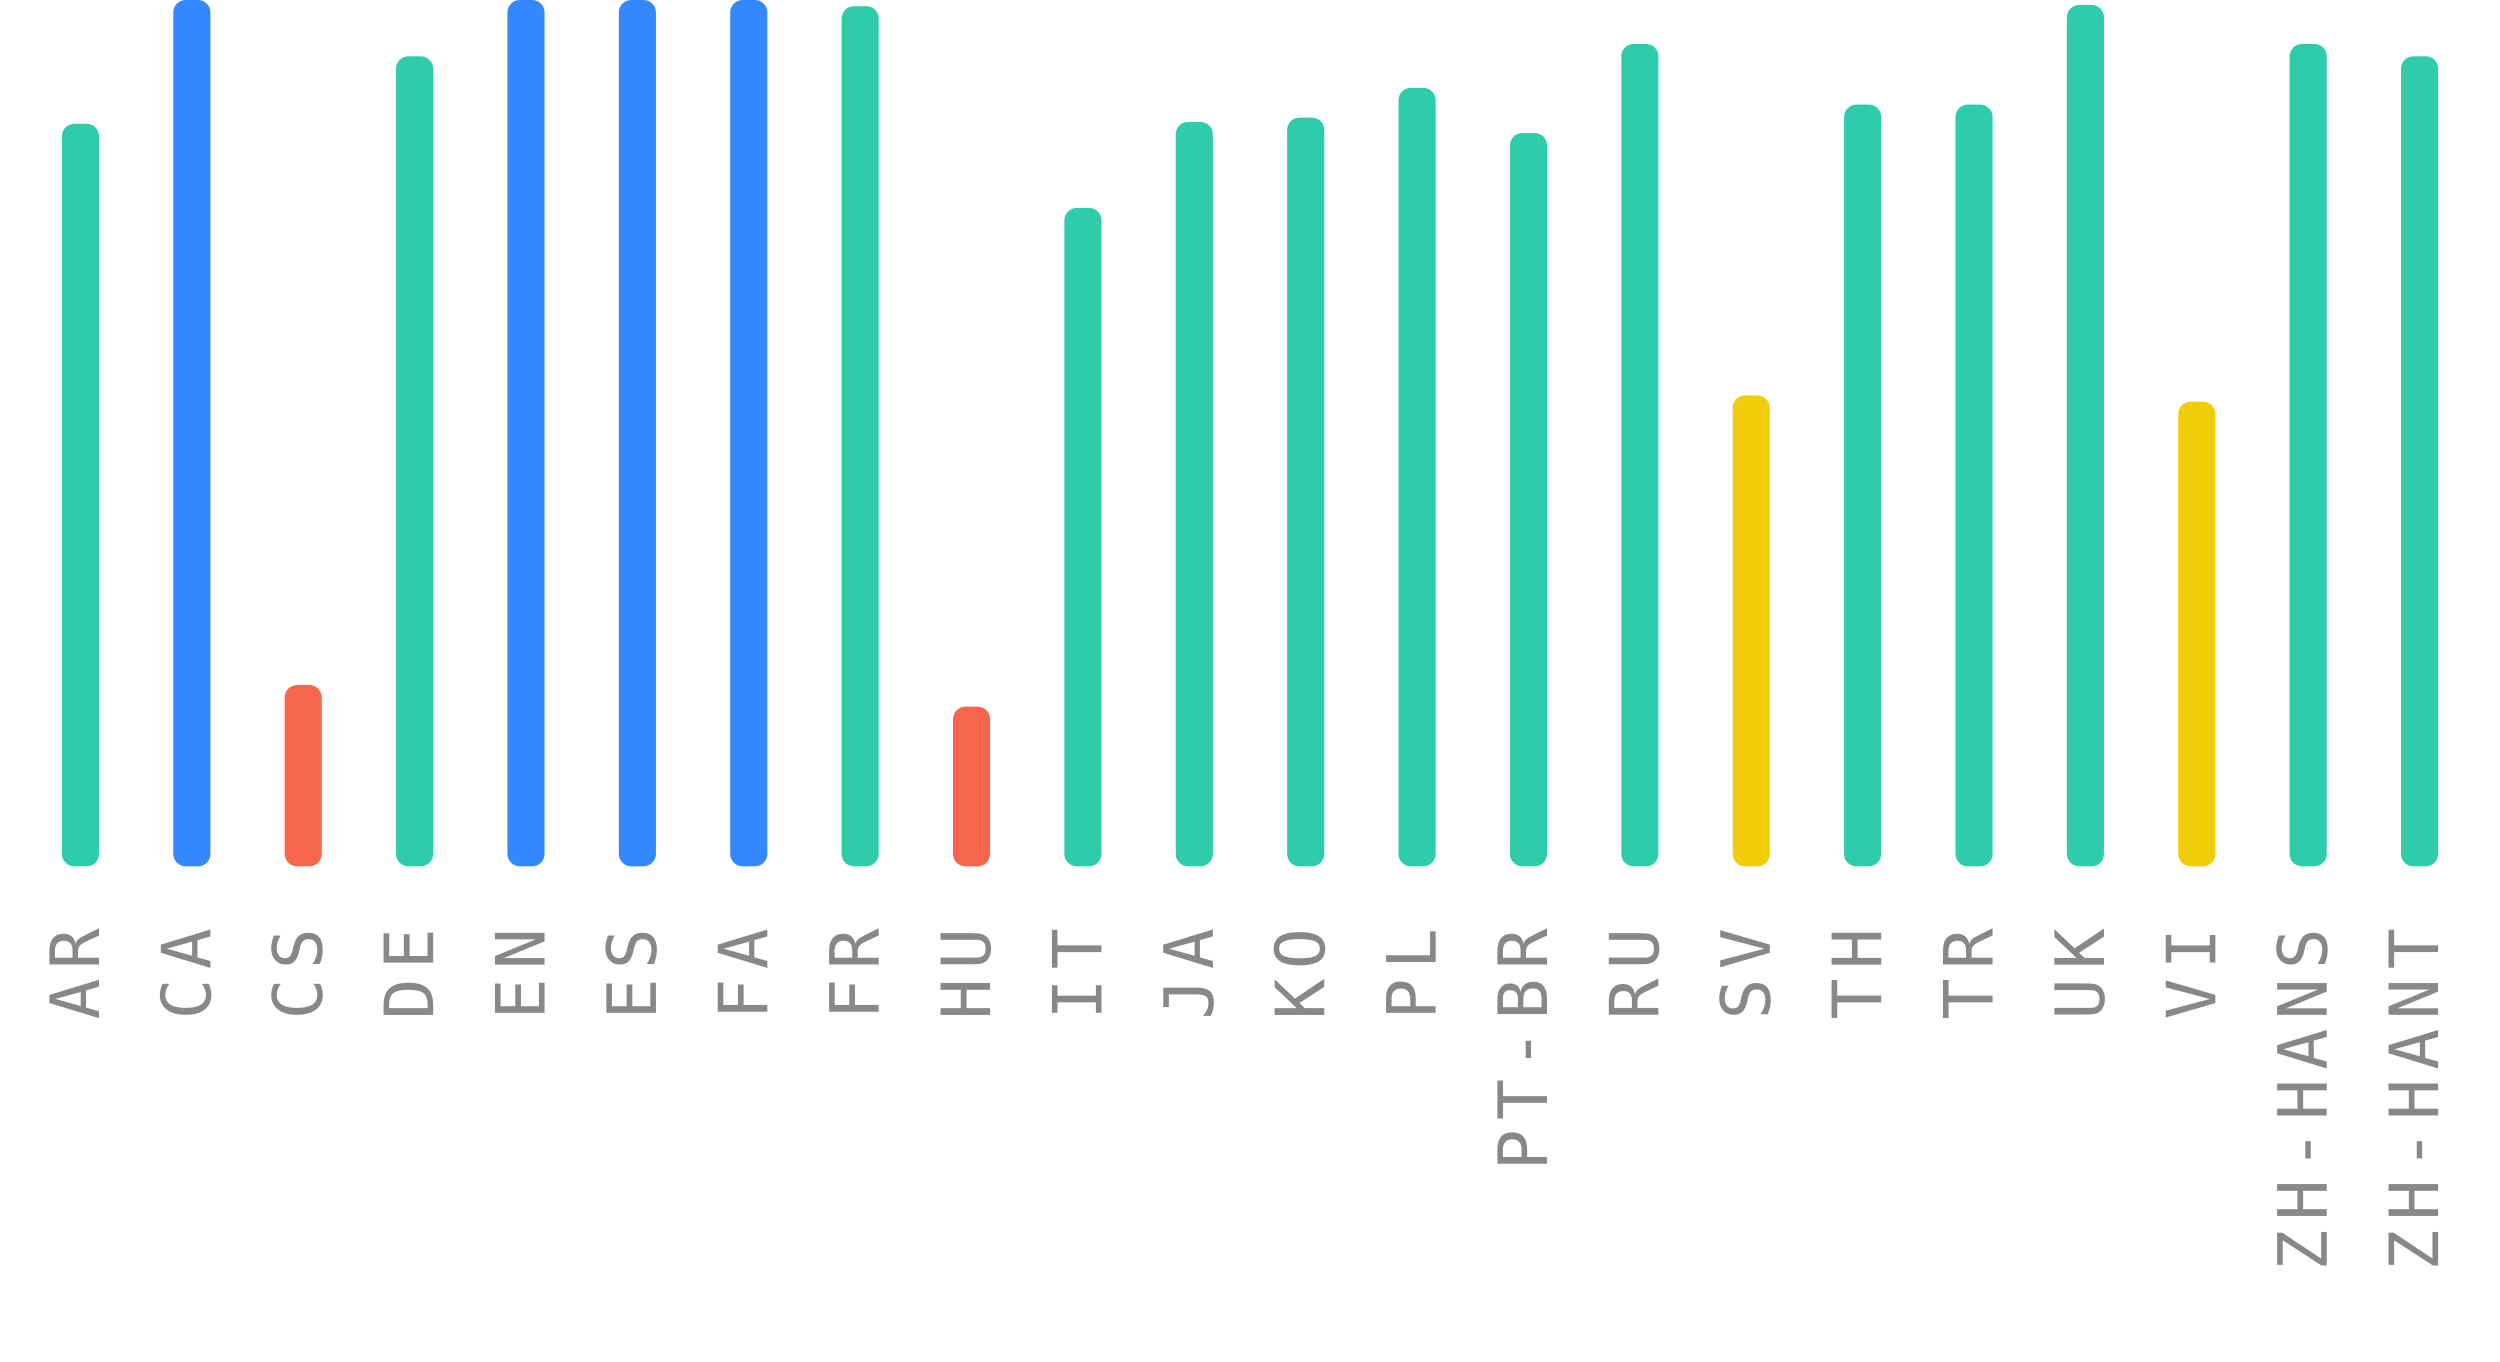
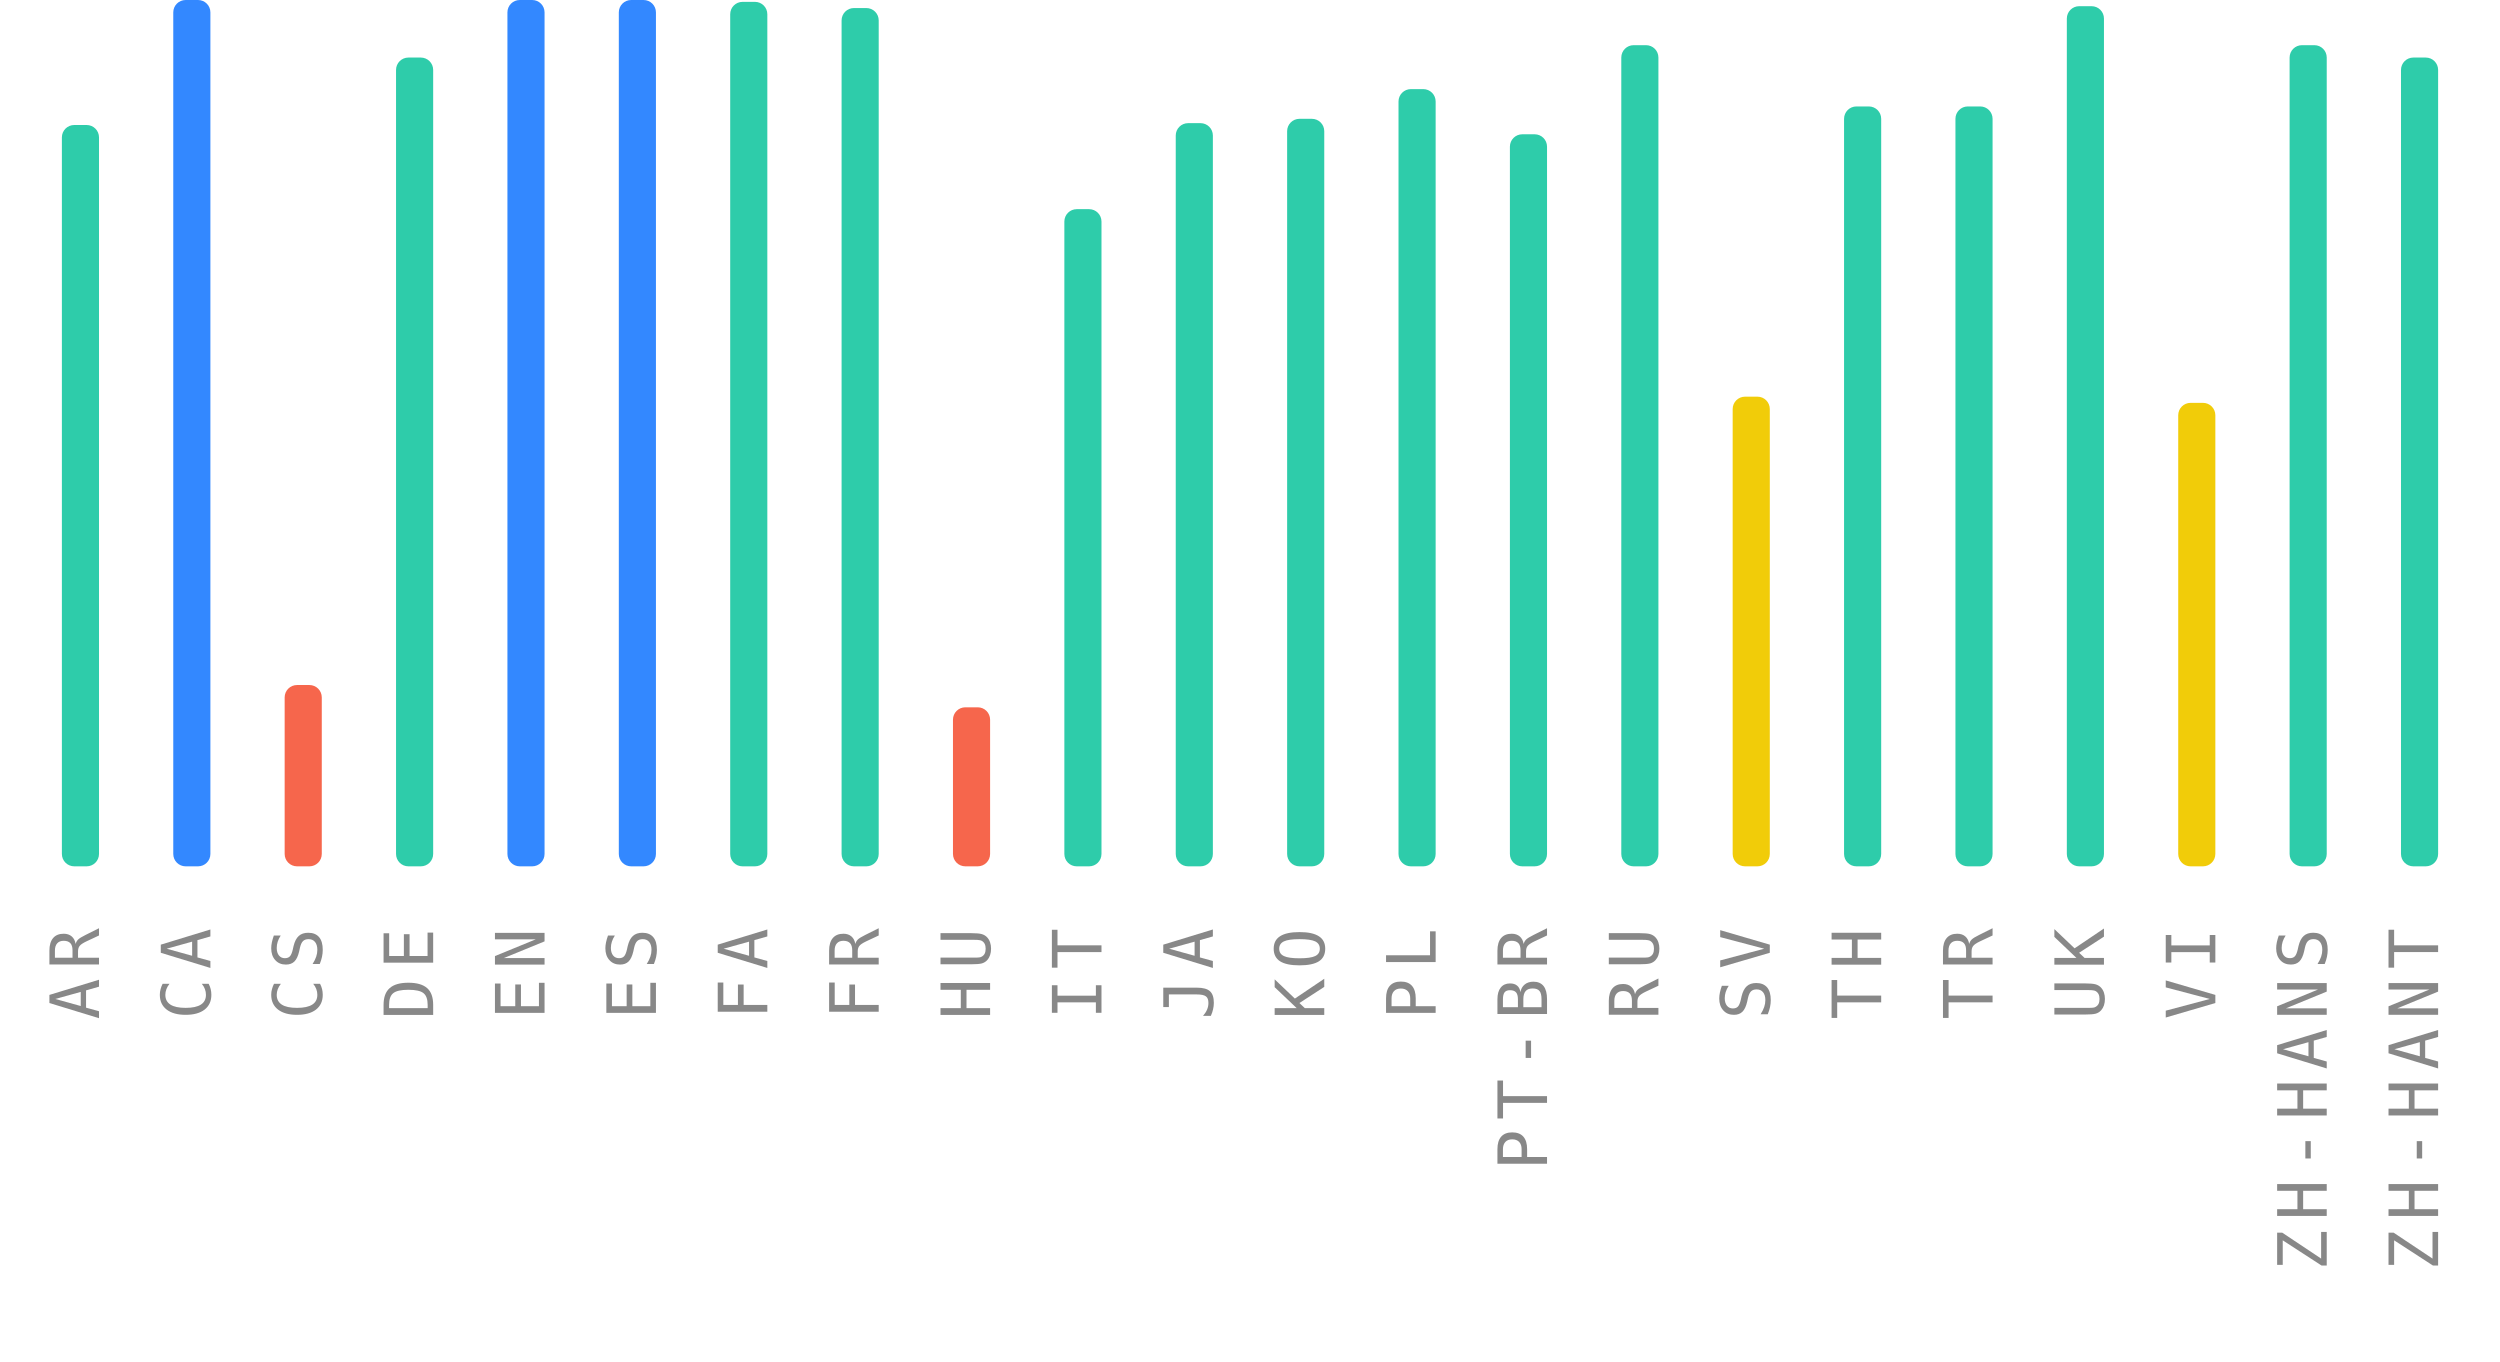
<svg xmlns="http://www.w3.org/2000/svg" width="404" height="220">
  <g>
    <text style="font-size: 11px; font-family: monospace; letter-spacing: 1.5px; fill: #888; text-anchor: end;" x="-150" y="16" transform="rotate(-90)">AR</text>
-     <rect style="fill: #2eccaa;" height="120" width="6" rx="2" y="20" x="10" />
+     <rect style="fill: #2eccaa;" height="119.8" width="6" rx="2" y="20.2" x="10" />
    <text style="font-size: 11px; font-family: monospace; letter-spacing: 1.5px; fill: #888; text-anchor: end;" x="-150" y="34" transform="rotate(-90)">CA</text>
    <rect style="fill: #3388ff;" height="140" width="6" rx="2" y="0" x="28" />
    <text style="font-size: 11px; font-family: monospace; letter-spacing: 1.5px; fill: #888; text-anchor: end;" x="-150" y="52" transform="rotate(-90)">CS</text>
    <rect style="fill: #f6664c;" height="29.3" width="6" rx="2" y="110.7" x="46" />
    <text style="font-size: 11px; font-family: monospace; letter-spacing: 1.5px; fill: #888; text-anchor: end;" x="-150" y="70" transform="rotate(-90)">DE</text>
-     <rect style="fill: #2eccaa;" height="130.9" width="6" rx="2" y="9.1" x="64" />
+     <rect style="fill: #2eccaa;" height="130.7" width="6" rx="2" y="9.3" x="64" />
    <text style="font-size: 11px; font-family: monospace; letter-spacing: 1.5px; fill: #888; text-anchor: end;" x="-150" y="88" transform="rotate(-90)">EN</text>
    <rect style="fill: #3388ff;" height="140" width="6" rx="2" y="0" x="82" />
    <text style="font-size: 11px; font-family: monospace; letter-spacing: 1.5px; fill: #888; text-anchor: end;" x="-150" y="106" transform="rotate(-90)">ES</text>
    <rect style="fill: #3388ff;" height="140" width="6" rx="2" y="0" x="100" />
    <text style="font-size: 11px; font-family: monospace; letter-spacing: 1.5px; fill: #888; text-anchor: end;" x="-150" y="124" transform="rotate(-90)">FA</text>
-     <rect style="fill: #3388ff;" height="140" width="6" rx="2" y="0" x="118" />
+     <rect style="fill: #2eccaa;" height="139.7" width="6" rx="2" y="0.3" x="118" />
    <text style="font-size: 11px; font-family: monospace; letter-spacing: 1.5px; fill: #888; text-anchor: end;" x="-150" y="142" transform="rotate(-90)">FR</text>
-     <rect style="fill: #2eccaa;" height="139" width="6" rx="2" y="1" x="136" />
+     <rect style="fill: #2eccaa;" height="138.7" width="6" rx="2" y="1.3" x="136" />
    <text style="font-size: 11px; font-family: monospace; letter-spacing: 1.5px; fill: #888; text-anchor: end;" x="-150" y="160" transform="rotate(-90)">HU</text>
-     <rect style="fill: #f6664c;" height="25.8" width="6" rx="2" y="114.2" x="154" />
+     <rect style="fill: #f6664c;" height="25.7" width="6" rx="2" y="114.3" x="154" />
    <text style="font-size: 11px; font-family: monospace; letter-spacing: 1.5px; fill: #888; text-anchor: end;" x="-150" y="178" transform="rotate(-90)">IT</text>
-     <rect style="fill: #2eccaa;" height="106.4" width="6" rx="2" y="33.6" x="172" />
+     <rect style="fill: #2eccaa;" height="106.2" width="6" rx="2" y="33.8" x="172" />
    <text style="font-size: 11px; font-family: monospace; letter-spacing: 1.5px; fill: #888; text-anchor: end;" x="-150" y="196" transform="rotate(-90)">JA</text>
-     <rect style="fill: #2eccaa;" height="120.3" width="6" rx="2" y="19.7" x="190" />
+     <rect style="fill: #2eccaa;" height="120.1" width="6" rx="2" y="19.9" x="190" />
    <text style="font-size: 11px; font-family: monospace; letter-spacing: 1.5px; fill: #888; text-anchor: end;" x="-150" y="214" transform="rotate(-90)">KO</text>
-     <rect style="fill: #2eccaa;" height="121" width="6" rx="2" y="19" x="208" />
+     <rect style="fill: #2eccaa;" height="120.8" width="6" rx="2" y="19.2" x="208" />
    <text style="font-size: 11px; font-family: monospace; letter-spacing: 1.5px; fill: #888; text-anchor: end;" x="-150" y="232" transform="rotate(-90)">PL</text>
-     <rect style="fill: #2eccaa;" height="125.8" width="6" rx="2" y="14.2" x="226" />
+     <rect style="fill: #2eccaa;" height="125.6" width="6" rx="2" y="14.4" x="226" />
    <text style="font-size: 11px; font-family: monospace; letter-spacing: 1.5px; fill: #888; text-anchor: end;" x="-150" y="250" transform="rotate(-90)">PT-BR</text>
-     <rect style="fill: #2eccaa;" height="118.5" width="6" rx="2" y="21.5" x="244" />
+     <rect style="fill: #2eccaa;" height="118.3" width="6" rx="2" y="21.7" x="244" />
    <text style="font-size: 11px; font-family: monospace; letter-spacing: 1.5px; fill: #888; text-anchor: end;" x="-150" y="268" transform="rotate(-90)">RU</text>
-     <rect style="fill: #2eccaa;" height="132.9" width="6" rx="2" y="7.1" x="262" />
+     <rect style="fill: #2eccaa;" height="132.7" width="6" rx="2" y="7.3" x="262" />
    <text style="font-size: 11px; font-family: monospace; letter-spacing: 1.5px; fill: #888; text-anchor: end;" x="-150" y="286" transform="rotate(-90)">SV</text>
-     <rect style="fill: #f1cc09;" height="76.1" width="6" rx="2" y="63.9" x="280" />
+     <rect style="fill: #f1cc09;" height="75.9" width="6" rx="2" y="64.1" x="280" />
    <text style="font-size: 11px; font-family: monospace; letter-spacing: 1.5px; fill: #888; text-anchor: end;" x="-150" y="304" transform="rotate(-90)">TH</text>
-     <rect style="fill: #2eccaa;" height="123.1" width="6" rx="2" y="16.9" x="298" />
+     <rect style="fill: #2eccaa;" height="122.8" width="6" rx="2" y="17.2" x="298" />
    <text style="font-size: 11px; font-family: monospace; letter-spacing: 1.5px; fill: #888; text-anchor: end;" x="-150" y="322" transform="rotate(-90)">TR</text>
-     <rect style="fill: #2eccaa;" height="123.1" width="6" rx="2" y="16.9" x="316" />
+     <rect style="fill: #2eccaa;" height="122.8" width="6" rx="2" y="17.2" x="316" />
    <text style="font-size: 11px; font-family: monospace; letter-spacing: 1.5px; fill: #888; text-anchor: end;" x="-150" y="340" transform="rotate(-90)">UK</text>
-     <rect style="fill: #2eccaa;" height="139.2" width="6" rx="2" y="0.8" x="334" />
+     <rect style="fill: #2eccaa;" height="139" width="6" rx="2" y="1" x="334" />
    <text style="font-size: 11px; font-family: monospace; letter-spacing: 1.5px; fill: #888; text-anchor: end;" x="-150" y="358" transform="rotate(-90)">VI</text>
-     <rect style="fill: #f1cc09;" height="75.1" width="6" rx="2" y="64.9" x="352" />
+     <rect style="fill: #f1cc09;" height="74.9" width="6" rx="2" y="65.1" x="352" />
    <text style="font-size: 11px; font-family: monospace; letter-spacing: 1.5px; fill: #888; text-anchor: end;" x="-150" y="376" transform="rotate(-90)">ZH-HANS</text>
-     <rect style="fill: #2eccaa;" height="132.9" width="6" rx="2" y="7.1" x="370" />
+     <rect style="fill: #2eccaa;" height="132.7" width="6" rx="2" y="7.3" x="370" />
    <text style="font-size: 11px; font-family: monospace; letter-spacing: 1.5px; fill: #888; text-anchor: end;" x="-150" y="394" transform="rotate(-90)">ZH-HANT</text>
-     <rect style="fill: #2eccaa;" height="130.9" width="6" rx="2" y="9.1" x="388" />
+     <rect style="fill: #2eccaa;" height="130.7" width="6" rx="2" y="9.3" x="388" />
  </g>
</svg>
